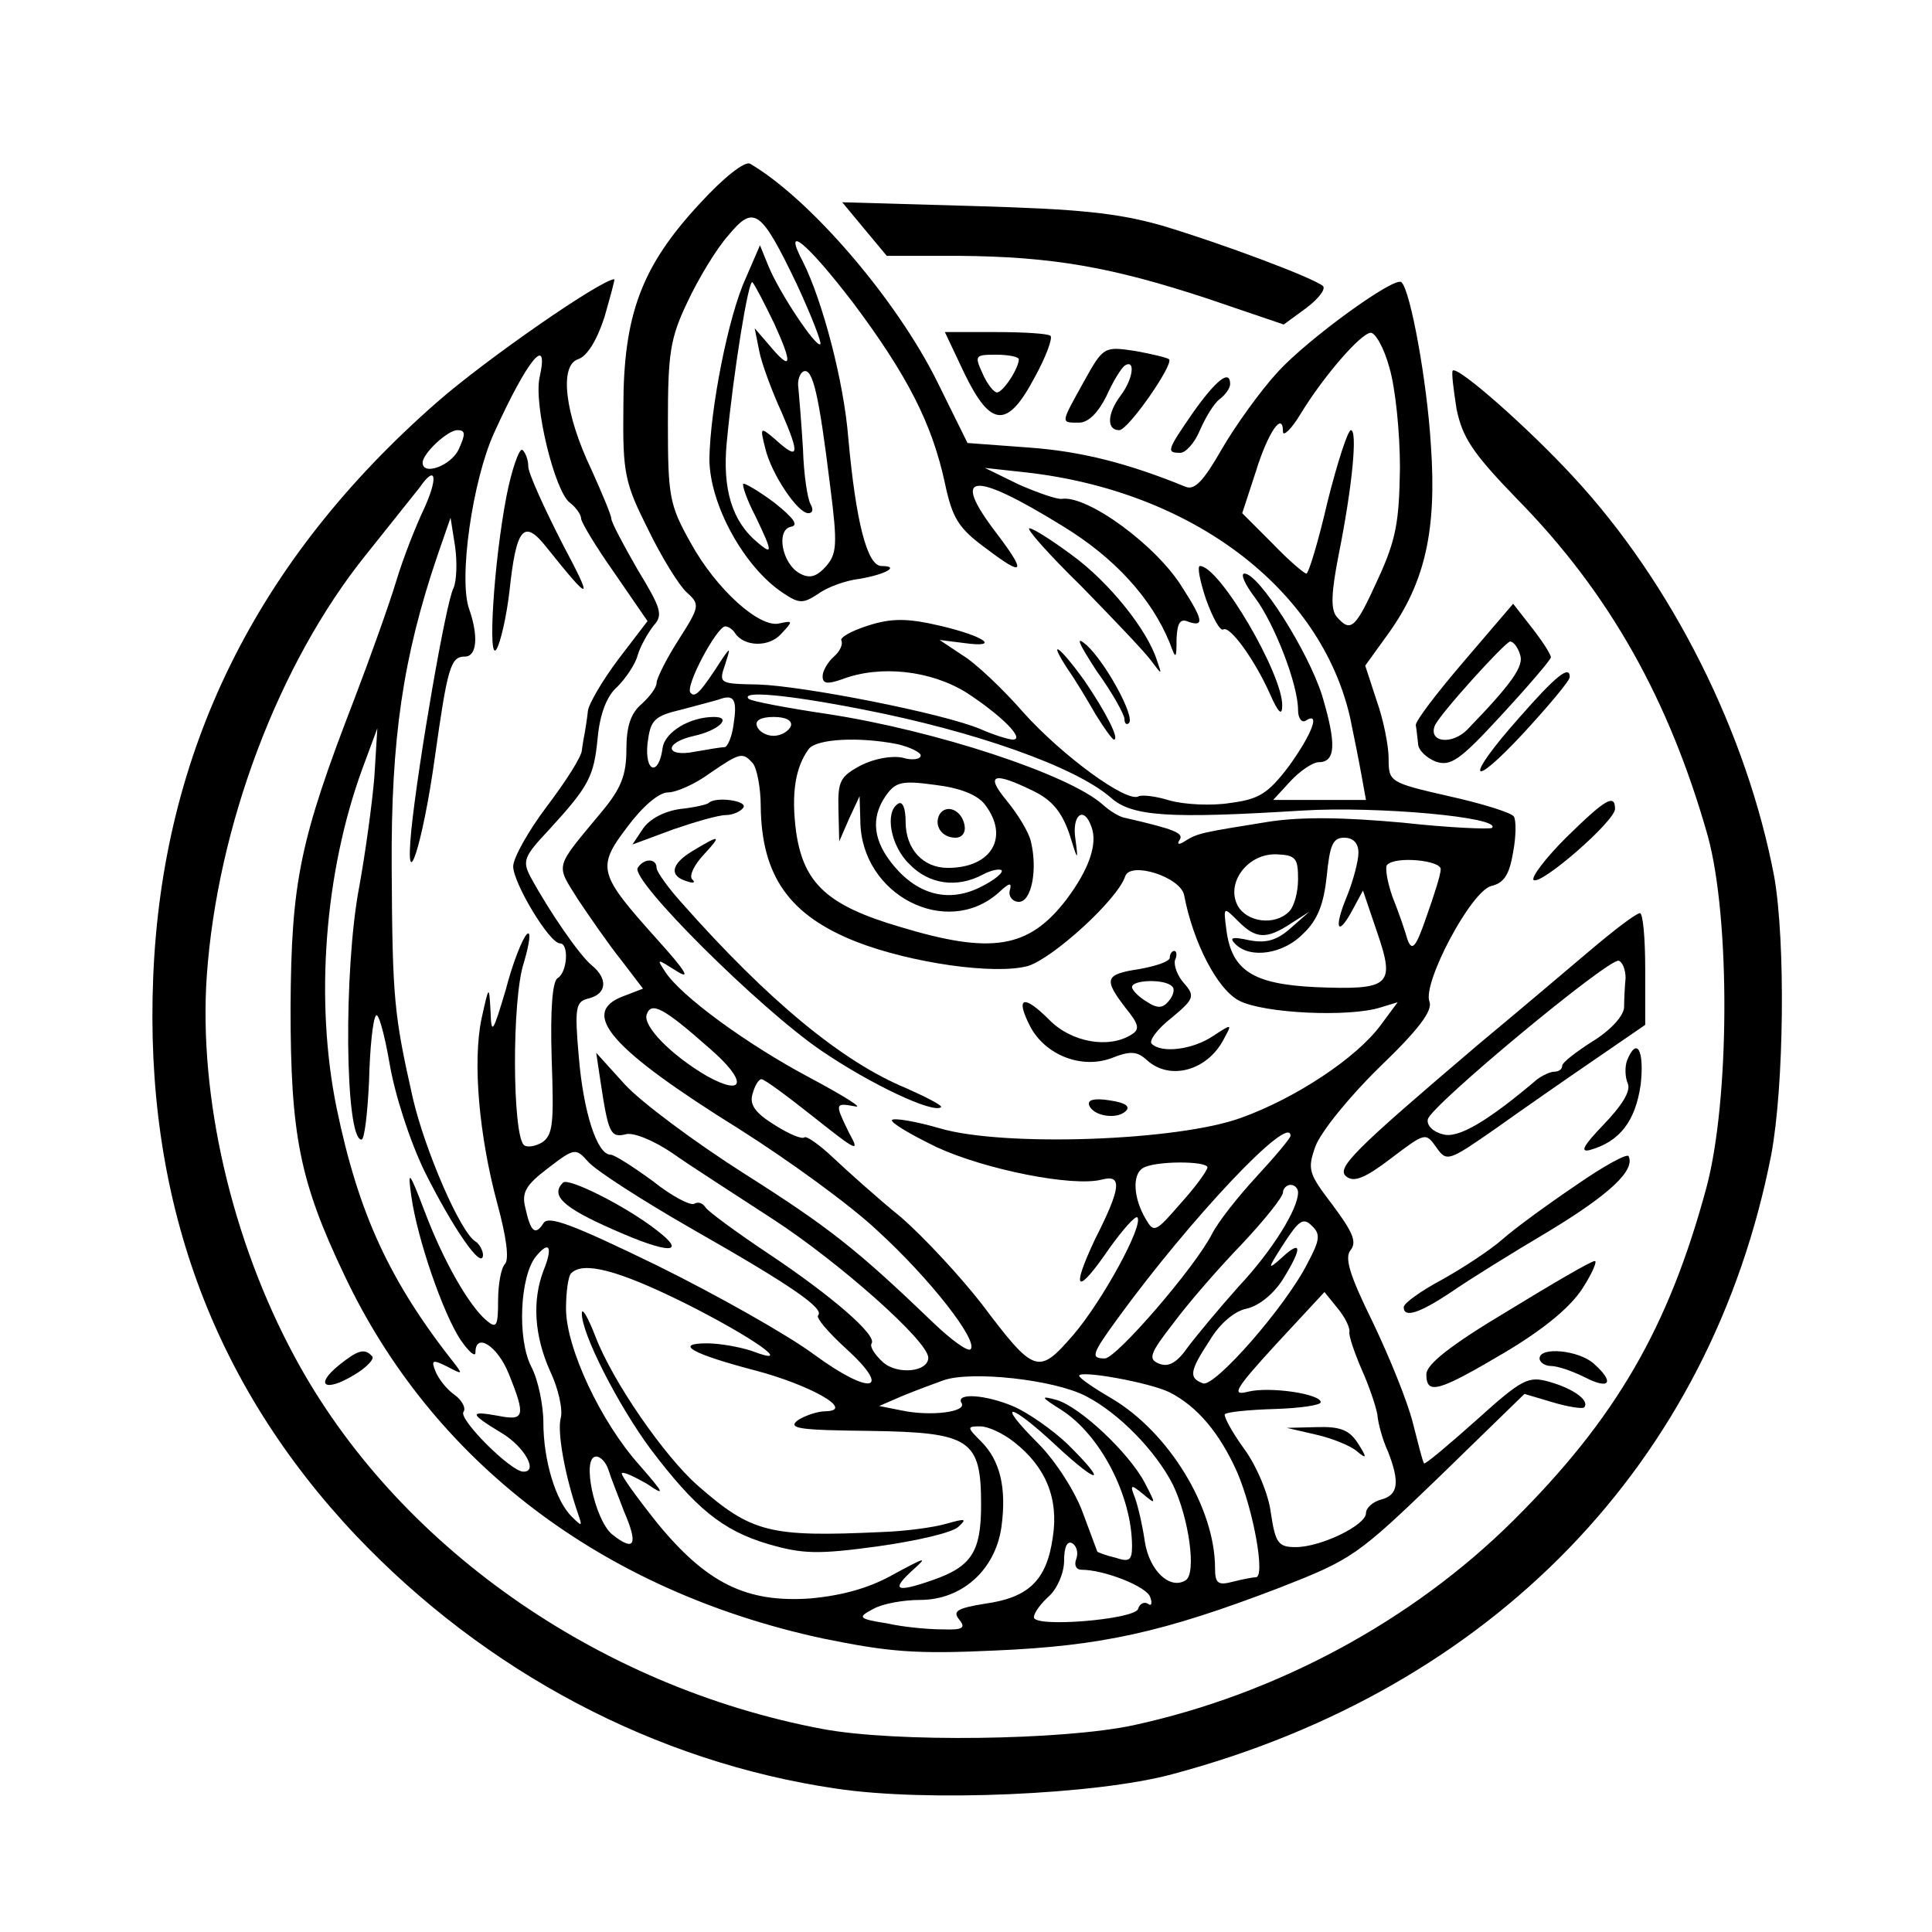
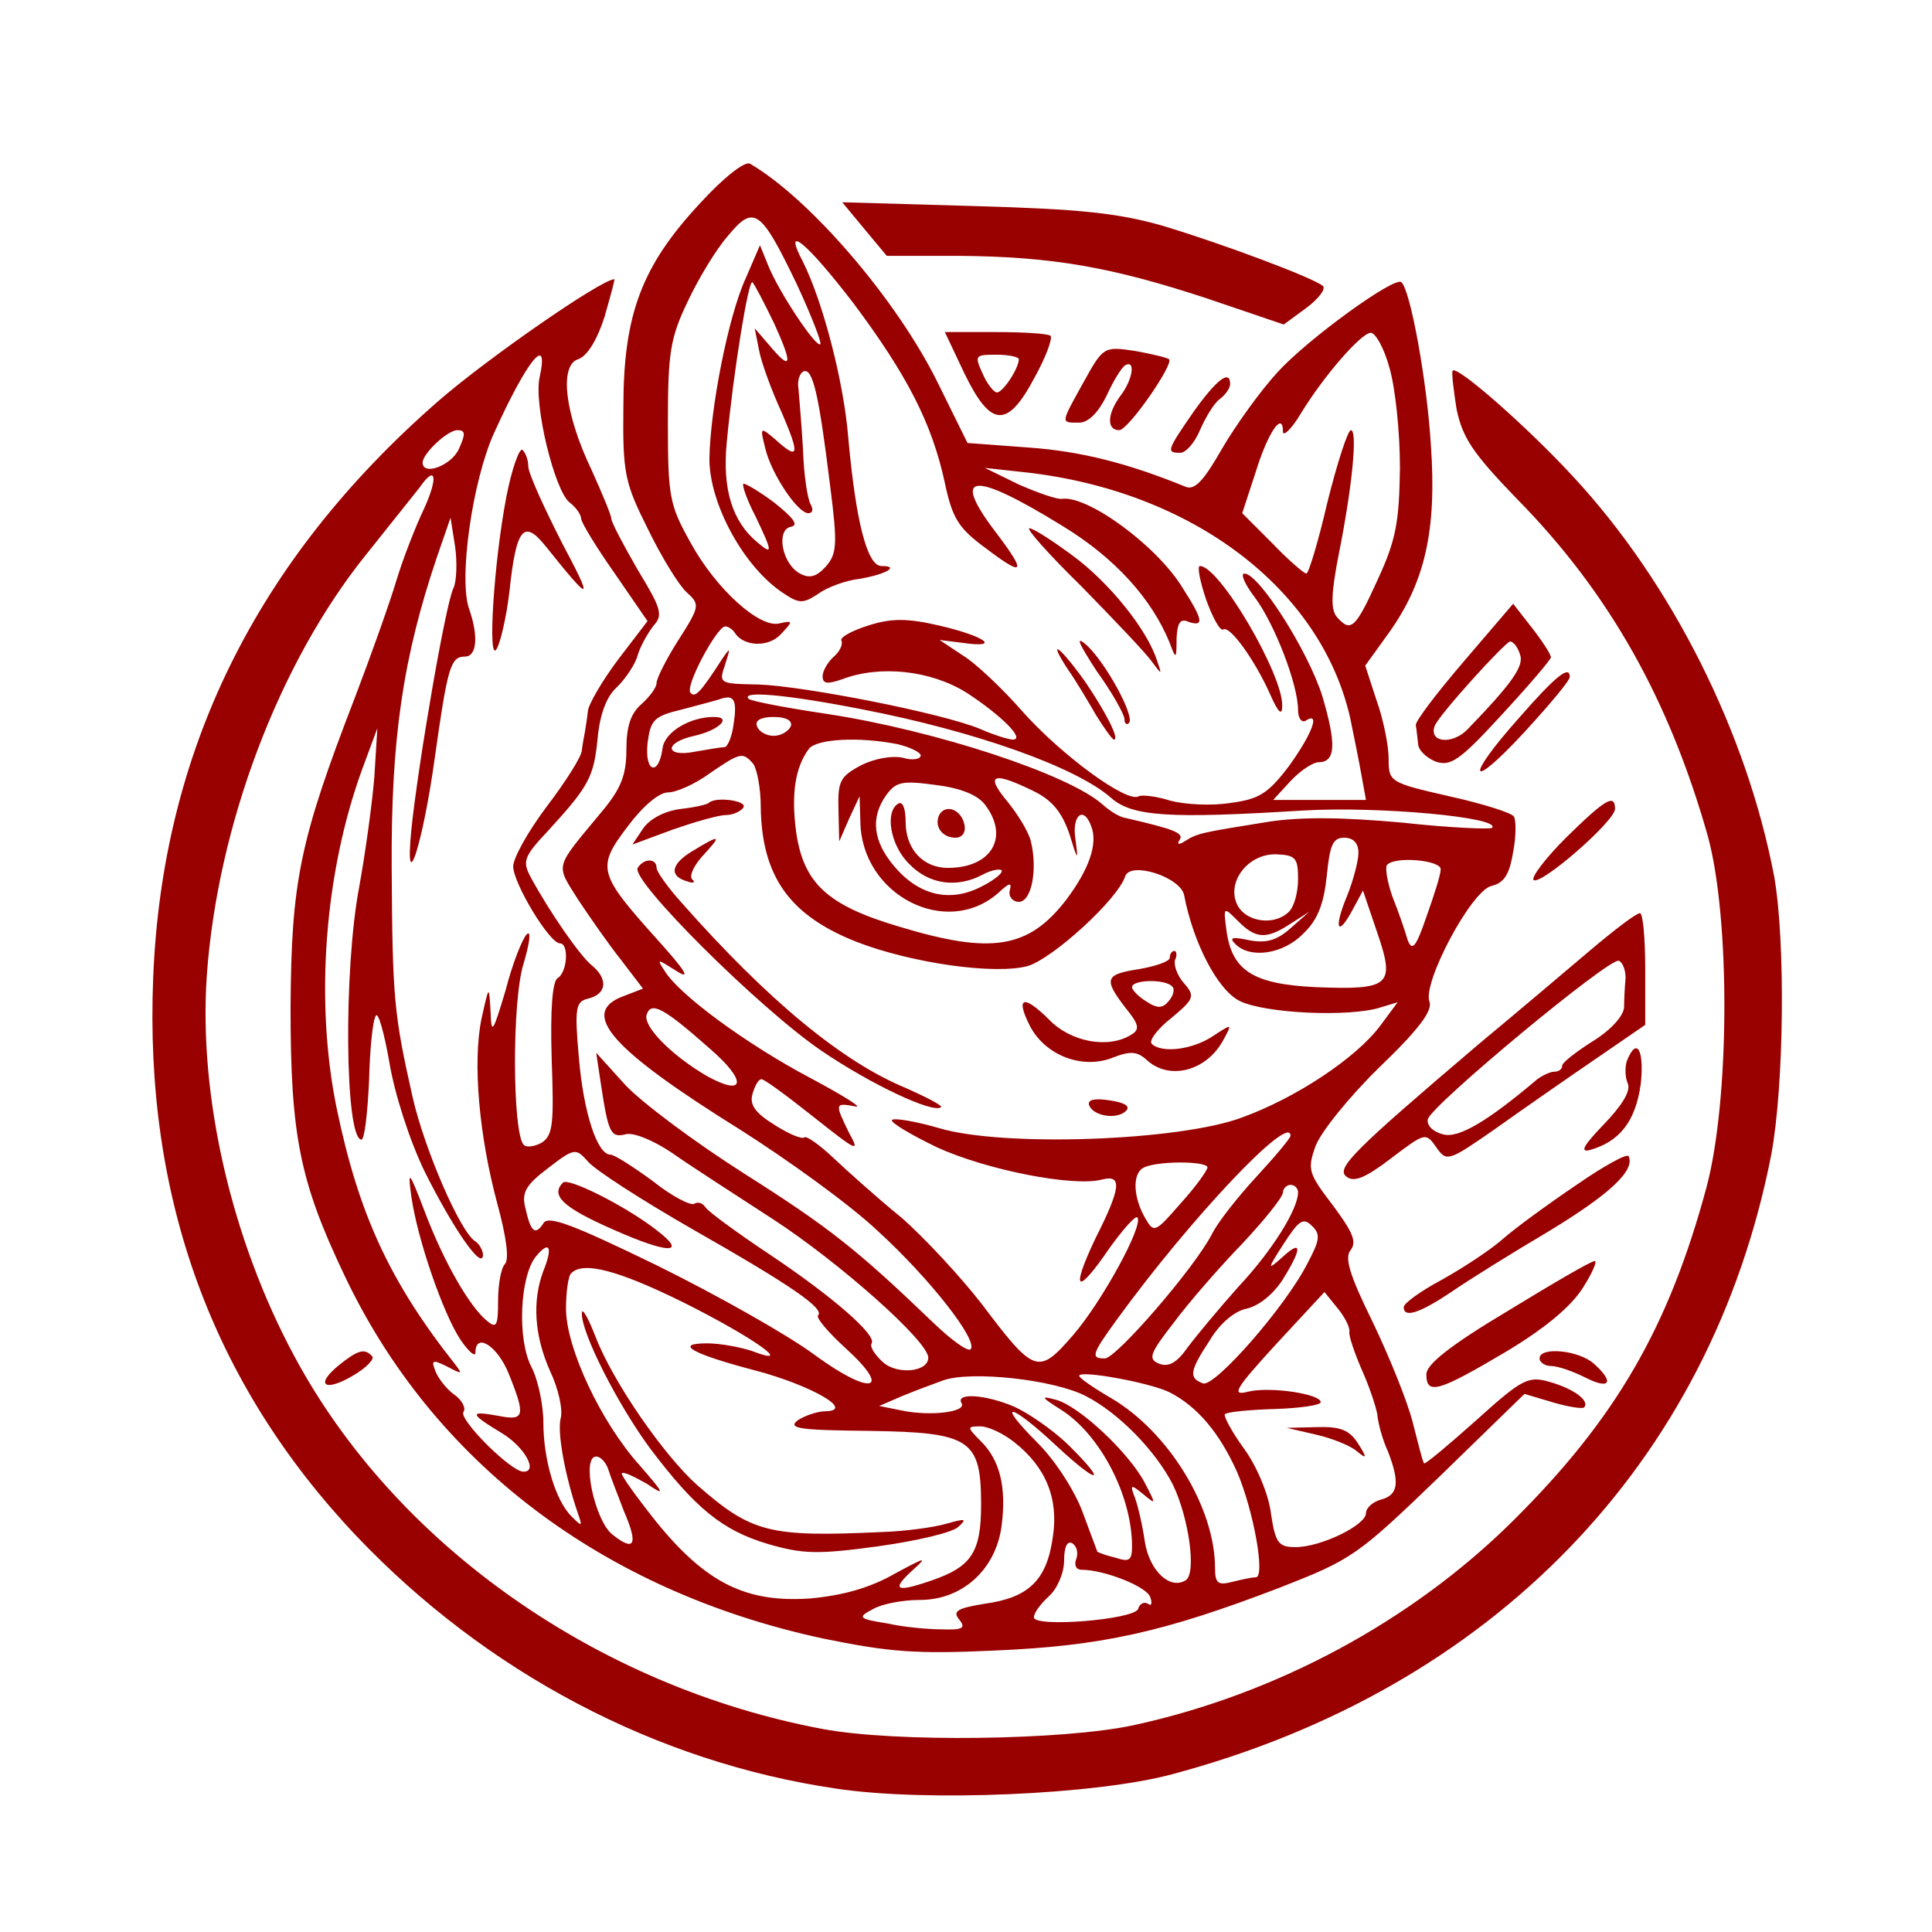
<svg xmlns="http://www.w3.org/2000/svg" version="1.0" width="256pt" height="256pt" viewBox="0 0 256 256" preserveAspectRatio="xMidYMid meet">
-   <g transform="translate(0,256) scale(0.1,-0.1)" fill="#000000" stroke="none">
+   <g transform="translate(0,256) scale(0.1,-0.1)" fill="#990000" stroke="none">
    <path d="M927 2290 c-77 -83 -101 -147 -101 -270 -1 -88 2 -100 33 -162 18 -37 41 -74 51 -83 18 -16 17 -19 -11 -63 -16 -25 -29 -51 -29 -57 0 -6 -9 -18 -20 -28 -14 -12 -20 -29 -20 -60 0 -34 -7 -52 -33 -83 -63 -76 -61 -68 -31 -116 16 -24 41 -60 57 -80 l29 -38 -26 -10 c-59 -22 -17 -70 155 -177 63 -40 145 -99 182 -134 69 -63 134 -146 123 -157 -4 -3 -25 12 -49 35 -102 98 -139 127 -251 198 -66 42 -137 95 -158 118 l-38 42 6 -40 c10 -66 13 -73 33 -68 10 3 37 -8 62 -25 24 -17 85 -56 134 -88 86 -56 205 -161 205 -183 0 -19 -41 -23 -60 -6 -11 10 -18 21 -15 25 7 11 -53 63 -137 119 -42 28 -80 56 -83 61 -4 6 -10 8 -15 5 -5 -3 -30 10 -55 30 -26 19 -51 35 -56 35 -18 0 -36 57 -42 129 -6 67 -4 74 13 78 24 6 26 26 4 44 -16 13 -56 71 -81 117 -11 21 -9 27 24 62 54 59 60 71 65 123 3 31 12 55 26 67 11 11 24 30 27 42 4 13 14 30 21 39 13 14 10 23 -21 74 -19 33 -35 63 -35 68 0 4 -12 33 -26 64 -36 75 -43 139 -18 147 12 4 25 25 35 56 8 28 14 50 13 50 -17 0 -170 -106 -235 -163 -240 -210 -364 -463 -376 -762 -12 -292 78 -538 269 -740 172 -181 397 -300 636 -335 119 -18 345 -8 445 19 424 113 714 412 794 821 17 91 19 282 4 368 -36 190 -135 389 -267 531 -59 64 -152 146 -159 140 -2 -2 1 -25 5 -51 8 -38 21 -58 80 -119 123 -125 202 -267 253 -447 30 -110 29 -351 -2 -466 -50 -185 -120 -306 -256 -441 -134 -133 -314 -230 -503 -271 -93 -20 -316 -23 -412 -5 -298 56 -566 244 -700 494 -83 154 -127 344 -116 504 14 198 95 414 211 558 31 39 63 79 71 89 22 32 25 13 5 -30 -10 -21 -27 -64 -36 -94 -9 -30 -34 -100 -55 -155 -73 -189 -84 -243 -85 -410 0 -169 12 -230 71 -354 117 -248 342 -419 634 -482 88 -18 123 -21 229 -16 140 6 222 24 376 83 97 38 103 42 213 148 l112 109 37 -11 c20 -6 39 -9 42 -7 8 9 -14 25 -46 34 -28 8 -36 4 -97 -51 -37 -33 -68 -59 -69 -57 -2 2 -8 27 -15 54 -7 28 -31 87 -53 133 -31 63 -38 86 -29 96 8 11 2 24 -24 59 -32 42 -34 47 -23 78 7 19 45 66 85 105 51 49 71 75 66 87 -9 25 55 146 82 153 17 4 24 15 29 45 4 21 4 42 1 47 -3 5 -41 17 -86 27 -79 18 -80 19 -80 50 0 17 -7 52 -16 77 l-15 46 31 43 c48 67 64 136 56 249 -5 84 -27 205 -39 216 -8 9 -124 -75 -164 -119 -23 -25 -56 -71 -74 -102 -24 -42 -36 -55 -48 -50 -76 31 -138 47 -208 52 l-81 6 -40 81 c-54 109 -168 242 -248 289 -7 4 -35 -18 -67 -53z m129 -107 c19 -41 33 -77 31 -79 -5 -6 -55 69 -69 104 l-11 27 -19 -44 c-23 -50 -47 -173 -48 -239 0 -60 46 -144 98 -178 21 -14 26 -14 46 -1 12 9 37 18 55 20 35 6 54 17 29 17 -19 0 -34 59 -44 170 -6 75 -34 181 -60 233 -28 53 5 26 67 -55 71 -95 104 -159 121 -238 10 -47 18 -60 55 -87 50 -38 54 -33 13 21 -61 80 -32 83 88 9 69 -42 118 -96 142 -155 8 -22 9 -22 9 6 1 21 5 27 16 22 21 -7 19 3 -8 45 -34 56 -126 123 -160 118 -6 -1 -32 8 -57 19 l-45 22 55 -6 c220 -25 390 -154 429 -325 5 -24 12 -59 15 -76 l6 -33 -62 0 -61 0 23 25 c13 14 30 25 37 25 23 0 24 24 5 88 -19 60 -84 162 -103 162 -6 0 1 -15 14 -32 26 -35 57 -115 57 -149 0 -11 5 -17 10 -14 20 13 9 -17 -22 -60 -28 -37 -40 -44 -78 -49 -25 -4 -60 -2 -79 3 -19 6 -37 8 -42 6 -15 -10 -102 54 -153 111 -27 31 -64 66 -81 76 l-30 20 32 -4 c50 -7 28 9 -32 23 -43 10 -64 10 -95 0 -22 -7 -38 -16 -35 -20 2 -5 -2 -14 -10 -21 -8 -7 -15 -19 -15 -26 0 -10 6 -11 26 -4 50 19 117 12 165 -18 46 -30 78 -62 61 -62 -5 0 -25 6 -43 14 -50 21 -234 57 -294 59 -52 1 -53 1 -44 27 7 22 7 23 -4 7 -29 -45 -36 -52 -42 -45 -8 8 35 88 46 88 4 0 10 -4 13 -9 12 -18 45 -19 61 -1 16 17 16 18 -2 14 -26 -7 -84 45 -118 107 -28 50 -30 61 -30 159 0 92 3 112 26 160 14 30 38 70 54 88 34 41 43 35 91 -65z m-30 -52 c25 -55 23 -64 -7 -28 l-19 22 6 -30 c3 -16 17 -54 30 -82 24 -56 23 -64 -9 -35 -20 17 -20 16 -13 -12 8 -34 43 -86 57 -86 6 0 7 5 3 12 -4 7 -9 39 -10 73 -2 33 -5 69 -6 80 -2 11 2 21 7 23 12 4 20 -30 35 -152 10 -78 9 -90 -6 -107 -12 -13 -21 -16 -34 -9 -24 13 -32 58 -12 62 11 2 3 12 -22 32 -20 15 -39 26 -41 25 -2 -2 5 -22 16 -43 23 -48 23 -52 3 -35 -34 28 -47 71 -41 133 9 95 29 217 34 212 3 -3 16 -28 29 -55z m815 -58 c8 -27 14 -86 14 -133 -1 -71 -5 -95 -29 -147 -30 -66 -36 -72 -55 -50 -8 10 -7 32 3 83 18 90 25 164 16 164 -4 0 -18 -43 -31 -95 -12 -52 -25 -95 -28 -95 -3 0 -24 18 -45 40 l-40 40 18 55 c16 52 36 81 36 53 0 -7 11 3 23 23 31 51 80 107 93 108 6 1 18 -20 25 -46z m-1126 -13 c-8 -36 20 -151 40 -166 8 -6 15 -16 15 -21 0 -5 20 -38 44 -72 l44 -64 -39 -51 c-21 -28 -39 -59 -40 -68 -1 -10 -3 -22 -4 -28 -1 -5 -3 -16 -4 -24 0 -8 -21 -41 -46 -74 -25 -33 -45 -69 -45 -80 0 -22 48 -102 62 -102 12 0 10 -38 -3 -46 -7 -4 -10 -41 -8 -107 3 -85 2 -101 -13 -111 -9 -5 -20 -7 -24 -3 -15 15 -16 192 0 241 8 27 10 44 4 38 -6 -6 -19 -39 -28 -74 -17 -57 -19 -60 -20 -28 -2 35 -2 35 -12 -10 -12 -58 -3 -156 21 -245 12 -44 16 -74 10 -80 -5 -5 -9 -27 -9 -48 0 -34 -2 -38 -15 -27 -23 19 -57 78 -82 144 -21 55 -23 57 -18 21 8 -57 42 -155 65 -190 11 -16 20 -24 20 -17 0 27 29 9 44 -28 23 -57 21 -63 -14 -56 -39 7 -38 3 5 -23 30 -18 49 -52 28 -51 -17 1 -85 69 -79 79 4 5 -2 16 -12 23 -10 7 -21 21 -25 31 -6 15 -4 16 16 6 19 -10 20 -10 11 2 -88 111 -129 201 -158 341 -29 142 -16 312 34 449 l20 54 -4 -65 c-3 -36 -12 -101 -20 -145 -21 -110 -19 -335 3 -335 4 0 8 35 10 77 1 43 5 82 9 87 3 6 11 -22 18 -62 7 -42 27 -104 47 -145 37 -74 76 -131 77 -110 0 6 -5 15 -10 18 -20 12 -67 121 -83 190 -25 111 -27 131 -28 305 -1 171 15 279 60 412 l18 52 6 -38 c3 -21 2 -46 -2 -55 -10 -18 -47 -233 -56 -321 -9 -93 15 -20 31 95 17 121 21 135 40 135 16 0 18 27 6 62 -15 39 4 172 33 235 44 97 73 132 60 73z m-107 -95 c-10 -22 -48 -36 -48 -18 0 12 33 43 46 43 11 0 11 -5 2 -25z m364 -365 c-2 -16 -8 -30 -12 -30 -4 0 -22 -3 -39 -6 -40 -8 -42 12 -1 21 32 7 51 25 26 25 -32 0 -65 -20 -68 -41 -5 -38 -24 -33 -20 6 4 31 8 36 46 45 22 6 46 12 51 14 18 6 22 -2 17 -34z m171 20 c149 -29 282 -76 329 -117 28 -25 77 -28 254 -17 100 6 264 -9 251 -23 -3 -2 -56 0 -119 7 -78 7 -133 8 -178 1 -87 -14 -93 -15 -109 -25 -9 -6 -12 -5 -8 1 6 9 -6 14 -71 29 -8 1 -21 9 -31 18 -45 40 -221 98 -365 120 -54 8 -101 17 -104 20 -11 11 49 6 151 -14z m-95 -22 c-3 -7 -13 -13 -23 -13 -10 0 -20 6 -22 13 -3 7 5 12 22 12 17 0 25 -5 23 -12z m141 -24 c17 -4 31 -11 31 -15 0 -5 -11 -7 -24 -3 -14 3 -37 -1 -55 -10 -28 -15 -31 -21 -30 -59 l1 -42 13 30 14 30 1 -33 c1 -98 114 -156 183 -95 15 14 18 14 15 3 -2 -8 4 -15 12 -15 17 0 25 43 16 80 -3 13 -18 37 -32 54 -29 35 -18 39 35 13 25 -12 38 -28 48 -57 11 -36 12 -37 8 -7 -5 32 11 45 21 17 9 -23 -3 -57 -33 -97 -50 -65 -99 -73 -221 -36 -95 28 -127 57 -137 125 -7 52 -1 87 17 111 11 13 66 16 117 6z m-191 -26 c5 -7 10 -32 10 -56 1 -93 38 -145 127 -180 72 -28 183 -44 227 -32 33 10 119 88 129 119 7 20 73 -1 78 -25 12 -63 44 -125 73 -140 33 -17 146 -22 187 -9 l23 7 -23 -31 c-32 -43 -112 -96 -184 -122 -84 -31 -316 -39 -400 -14 -31 9 -60 14 -63 11 -3 -3 24 -19 59 -36 65 -30 181 -53 219 -43 27 7 26 -10 -9 -79 -33 -70 -24 -75 19 -12 18 25 34 43 37 41 9 -10 -47 -112 -85 -156 -46 -53 -51 -52 -121 41 -28 36 -76 88 -107 115 -32 26 -72 62 -90 79 -18 17 -35 29 -38 27 -3 -3 -20 4 -39 16 -26 16 -34 27 -30 41 3 11 8 20 12 20 4 0 35 -23 69 -50 58 -46 62 -48 47 -21 -19 39 -19 40 8 35 12 -3 -15 14 -60 38 -83 44 -172 109 -192 141 -11 17 -11 17 16 0 19 -12 11 1 -26 42 -78 87 -81 95 -40 149 20 27 42 46 54 46 11 0 36 11 55 25 41 28 44 29 58 13z m307 -54 c33 -43 9 -84 -49 -84 -33 0 -56 25 -56 61 0 18 -4 28 -10 24 -18 -11 -10 -56 15 -80 26 -27 63 -32 97 -14 11 6 22 8 25 6 3 -3 -9 -13 -27 -22 -41 -21 -82 -12 -115 27 -28 33 -32 64 -11 94 13 18 21 20 65 14 33 -4 56 -13 66 -26z m495 -64 c0 -11 -7 -37 -15 -57 -18 -43 -13 -56 7 -19 l14 26 19 -56 c24 -70 17 -76 -82 -72 -83 4 -111 22 -118 76 -4 31 -4 31 16 11 23 -23 37 -24 69 -3 l25 16 -25 -22 c-18 -16 -32 -20 -54 -16 -23 5 -28 4 -19 -5 20 -20 64 -13 90 14 19 18 27 39 31 76 4 41 8 51 23 51 12 0 19 -7 19 -20z m-80 -35 c0 -17 -5 -36 -12 -43 -19 -19 -56 -14 -68 8 -16 30 13 69 51 68 26 -1 29 -5 29 -33z m189 13 c0 -7 -9 -35 -19 -63 -14 -41 -19 -46 -25 -30 -3 11 -12 37 -20 57 -7 20 -10 39 -7 42 11 12 72 6 71 -6z m-969 -237 c50 -43 48 -65 -3 -37 -48 28 -86 67 -80 82 6 17 22 9 83 -45z m770 -116 c0 -3 -20 -27 -45 -54 -24 -26 -51 -60 -59 -76 -23 -45 -127 -165 -142 -165 -19 0 -18 5 17 53 96 132 229 273 229 242z m-792 -124 c130 -74 175 -105 166 -114 -3 -3 13 -22 36 -43 64 -58 34 -64 -41 -9 -35 26 -129 79 -208 118 -113 55 -145 67 -151 56 -11 -17 -17 -11 -24 21 -5 20 1 30 30 52 35 27 37 27 53 9 9 -11 71 -51 139 -90z m682 82 c-1 -5 -16 -26 -36 -48 -33 -38 -35 -39 -46 -20 -16 27 -18 58 -4 67 15 10 86 10 86 1z m120 -33 c0 -22 -34 -77 -79 -125 -25 -28 -55 -64 -67 -80 -14 -20 -25 -27 -38 -22 -15 6 -13 13 19 54 20 27 61 74 91 105 30 32 54 62 54 68 0 5 5 10 10 10 6 0 10 -5 10 -10z m13 -93 c-29 -58 -124 -166 -139 -160 -19 7 -18 16 9 57 13 22 33 39 49 42 17 4 36 20 48 39 26 42 25 53 -1 29 -20 -18 -20 -16 2 18 20 31 26 35 37 24 12 -11 11 -19 -5 -49z m-1013 -11 c-15 -40 -12 -86 9 -133 11 -23 17 -51 14 -62 -5 -19 6 -78 23 -127 6 -17 5 -17 -8 -4 -22 21 -38 76 -38 125 0 23 -7 57 -16 74 -19 37 -15 120 6 146 18 22 23 13 10 -19z m186 -42 c92 -46 150 -87 90 -64 -15 5 -42 10 -59 10 -45 0 -20 -14 64 -36 72 -19 133 -53 93 -54 -11 0 -28 -6 -37 -12 -14 -11 3 -13 95 -14 134 -2 148 -11 148 -98 0 -63 -13 -82 -65 -100 -49 -17 -55 -13 -24 15 19 17 14 15 -25 -6 -33 -19 -69 -29 -112 -33 -85 -6 -138 20 -204 101 -27 34 -48 63 -46 65 3 2 17 -5 33 -14 25 -17 24 -14 -10 25 -51 57 -97 155 -97 207 0 22 3 44 7 47 16 16 62 4 149 -39z m882 -39 c-1 -5 7 -28 16 -49 10 -22 19 -49 21 -60 1 -12 7 -34 14 -49 16 -41 14 -58 -9 -64 -11 -3 -20 -11 -20 -18 0 -16 -60 -45 -93 -45 -23 0 -27 5 -33 45 -3 25 -19 63 -36 86 -16 22 -27 43 -25 45 2 3 32 6 66 7 33 1 61 5 61 9 0 11 -67 21 -96 14 -23 -6 -18 3 37 63 l64 69 17 -21 c10 -12 17 -26 16 -32z m-349 -85 c43 -22 92 -72 115 -117 21 -43 32 -118 17 -127 -21 -13 -48 13 -54 51 -3 21 -9 47 -13 58 -7 18 -6 19 11 5 17 -14 17 -14 2 15 -21 40 -86 101 -117 110 -22 6 -21 4 6 -13 52 -33 94 -114 94 -181 0 -19 -4 -21 -22 -15 -13 3 -23 7 -24 8 0 0 -9 24 -19 51 -10 28 -36 69 -60 93 -57 57 -37 54 25 -4 57 -53 69 -51 14 3 -20 19 -52 41 -70 49 -37 16 -78 19 -70 5 8 -12 -41 -18 -79 -10 l-30 6 30 13 c17 7 41 16 55 21 37 13 147 1 189 -21z m111 5 c37 -19 66 -54 89 -105 22 -51 38 -140 25 -140 -5 0 -19 -3 -31 -6 -19 -5 -23 -2 -23 18 0 80 -61 180 -137 225 -24 14 -43 27 -43 30 0 8 94 -9 120 -22z m-206 -66 c42 -33 59 -75 51 -126 -8 -57 -32 -80 -90 -88 -37 -6 -43 -10 -34 -21 9 -11 5 -14 -22 -13 -19 0 -52 3 -74 8 -38 6 -39 8 -18 19 12 7 40 12 62 12 56 0 100 40 108 97 7 52 -2 88 -27 113 -19 19 -19 20 -1 20 10 0 30 -9 45 -21z m-538 -36 c3 -10 13 -35 21 -56 19 -44 14 -54 -16 -30 -23 19 -41 103 -21 103 6 0 13 -8 16 -17z m620 -119 c-3 -8 0 -14 7 -14 30 0 86 -22 91 -36 3 -8 2 -13 -3 -9 -5 3 -11 0 -13 -7 -5 -14 -138 -25 -138 -11 0 6 9 18 20 28 11 10 20 31 20 47 0 18 4 27 11 23 6 -4 8 -13 5 -21z" />
    <path d="M1433 1783 c42 -43 84 -87 92 -98 15 -20 15 -20 8 0 -13 41 -64 104 -112 139 -27 20 -52 36 -57 36 -5 0 26 -35 69 -77z" />
    <path d="M1598 1766 c9 -25 19 -43 23 -40 9 5 42 -41 62 -86 11 -25 16 -29 16 -15 1 41 -83 185 -109 185 -4 0 0 -20 8 -44z" />
    <path d="M1453 1671 c21 -29 37 -58 37 -64 0 -6 3 -8 6 -5 8 9 -31 80 -56 103 -16 14 -11 3 13 -34z" />
    <path d="M1415 1673 c10 -14 26 -41 37 -60 11 -18 22 -33 24 -33 8 0 -11 37 -39 78 -33 46 -50 58 -22 15z" />
    <path d="M671 1902 c-17 -89 -25 -222 -13 -202 5 8 13 42 17 76 9 85 19 97 49 59 60 -75 63 -74 21 5 -24 47 -45 93 -45 102 0 9 -4 19 -8 22 -4 2 -14 -26 -21 -62z" />
    <path d="M939 1496 c-2 -2 -19 -6 -38 -8 -21 -3 -40 -13 -49 -26 l-14 -21 54 20 c29 10 60 19 70 19 9 0 20 5 23 10 6 9 -37 15 -46 6z" />
    <path d="M917 1432 c-28 -17 -31 -33 -6 -40 8 -3 11 -1 6 3 -4 5 3 19 15 32 25 27 23 28 -15 5z" />
    <path d="M845 1410 c-10 -16 161 -186 243 -242 66 -45 149 -84 159 -75 2 2 -19 13 -46 25 -85 35 -183 116 -298 246 -18 20 -33 41 -33 46 0 13 -17 13 -25 0z" />
    <path d="M1550 1291 c0 -5 -18 -11 -40 -15 -46 -7 -48 -13 -19 -51 18 -22 20 -29 8 -36 -30 -19 -80 -10 -109 20 -34 34 -45 30 -25 -9 20 -38 68 -57 108 -42 25 10 34 9 47 -3 30 -27 79 -14 101 27 12 22 12 22 -14 5 -27 -18 -68 -23 -81 -10 -4 4 8 20 26 34 30 25 32 29 17 46 -9 10 -14 24 -12 31 3 6 2 12 -1 12 -3 0 -6 -4 -6 -9z m3 -38 c4 -3 2 -12 -4 -19 -8 -10 -15 -11 -30 -1 -10 6 -19 15 -19 19 0 10 44 11 53 1z" />
    <path d="M1443 1096 c5 -15 37 -20 49 -8 6 6 -1 11 -22 14 -19 3 -29 1 -27 -6z" />
    <path d="M1245 1481 c-8 -15 3 -31 21 -31 9 0 14 7 12 17 -4 20 -24 28 -33 14z" />
    <path d="M746 993 c-17 -17 0 -33 66 -62 74 -33 100 -33 58 -1 -41 32 -117 70 -124 63z" />
    <path d="M771 820 c-1 -26 48 -122 91 -180 59 -78 95 -108 156 -126 45 -13 65 -14 145 -3 50 7 99 18 107 26 12 11 9 11 -16 4 -17 -5 -55 -10 -85 -11 -150 -7 -173 -1 -245 62 -44 39 -112 137 -135 197 -10 26 -18 39 -18 31z" />
    <path d="M1744 659 c22 -5 46 -15 54 -22 13 -11 14 -9 1 11 -11 17 -23 22 -54 21 l-40 -1 39 -9z" />
    <path d="M1145 2257 l30 -36 95 0 c125 -1 203 -15 328 -56 l103 -35 30 22 c16 12 26 25 22 29 -13 11 -133 56 -213 80 -60 17 -110 22 -250 26 l-174 5 29 -35z" />
    <path d="M1278 2065 c35 -72 57 -73 93 -5 15 27 24 52 21 55 -3 3 -36 5 -73 5 l-67 0 26 -55z m72 19 c0 -12 -21 -44 -29 -44 -4 0 -13 11 -19 25 -11 24 -10 25 18 25 17 0 30 -3 30 -6z" />
    <path d="M1436 2054 c-31 -56 -31 -54 -6 -54 12 0 25 13 36 35 9 20 20 38 25 41 14 8 10 -19 -6 -40 -18 -24 -19 -46 -2 -46 12 0 73 88 66 94 -2 2 -23 7 -45 11 -41 6 -42 6 -68 -41z" />
    <path d="M1582 2015 c-36 -52 -37 -55 -18 -55 7 0 19 13 26 30 7 16 18 35 26 41 8 6 14 15 14 20 0 20 -18 6 -48 -36z" />
    <path d="M1940 1684 c-36 -42 -65 -80 -64 -85 1 -5 2 -16 3 -24 0 -9 11 -19 23 -24 20 -7 32 1 88 62 36 39 65 73 65 76 0 4 -11 21 -25 39 l-25 32 -65 -76z m74 9 c6 -15 -10 -38 -70 -100 -20 -20 -51 -17 -43 5 5 14 93 111 100 112 4 0 10 -7 13 -17z" />
    <path d="M2013 1609 c-73 -82 -67 -99 7 -19 33 36 60 68 60 73 0 16 -18 2 -67 -54z" />
    <path d="M2075 1450 c-27 -27 -46 -52 -43 -56 9 -8 107 77 108 94 0 21 -13 13 -65 -38z" />
    <path d="M2105 1299 c-33 -28 -98 -83 -145 -122 -167 -142 -190 -165 -176 -176 10 -8 25 -2 59 24 45 34 46 35 60 15 14 -20 16 -19 78 24 35 25 94 66 132 92 l67 46 0 74 c0 41 -3 74 -7 74 -5 0 -35 -23 -68 -51z m49 -35 c-1 -10 -2 -28 -2 -39 -1 -12 -19 -31 -42 -45 -22 -14 -40 -28 -40 -32 0 -5 -5 -8 -10 -8 -6 0 -16 -5 -23 -10 -66 -56 -105 -79 -125 -73 -13 3 -22 12 -20 20 4 18 240 214 253 210 5 -2 9 -12 9 -23z" />
    <path d="M2156 1155 c-3 -8 -3 -22 1 -31 4 -10 -8 -29 -32 -54 -26 -27 -32 -37 -19 -34 40 11 61 38 68 87 5 45 -5 64 -18 32z" />
    <path d="M2089 990 c-37 -25 -81 -57 -98 -72 -17 -15 -54 -39 -81 -54 -28 -15 -50 -31 -50 -36 0 -15 21 -8 63 20 23 16 81 52 130 81 79 48 114 80 105 99 -2 4 -33 -13 -69 -38z" />
    <path d="M1998 823 c-77 -46 -108 -71 -108 -84 0 -28 16 -23 104 29 52 31 87 60 103 85 13 20 20 37 16 36 -5 0 -56 -30 -115 -66z" />
    <path d="M449 751 c-33 -27 -18 -36 20 -13 17 10 28 22 24 25 -10 11 -19 8 -44 -12z" />
    <path d="M2040 760 c0 -5 7 -10 15 -10 9 0 29 -7 45 -15 33 -17 40 -7 12 18 -20 18 -72 23 -72 7z" />
  </g>
</svg>
